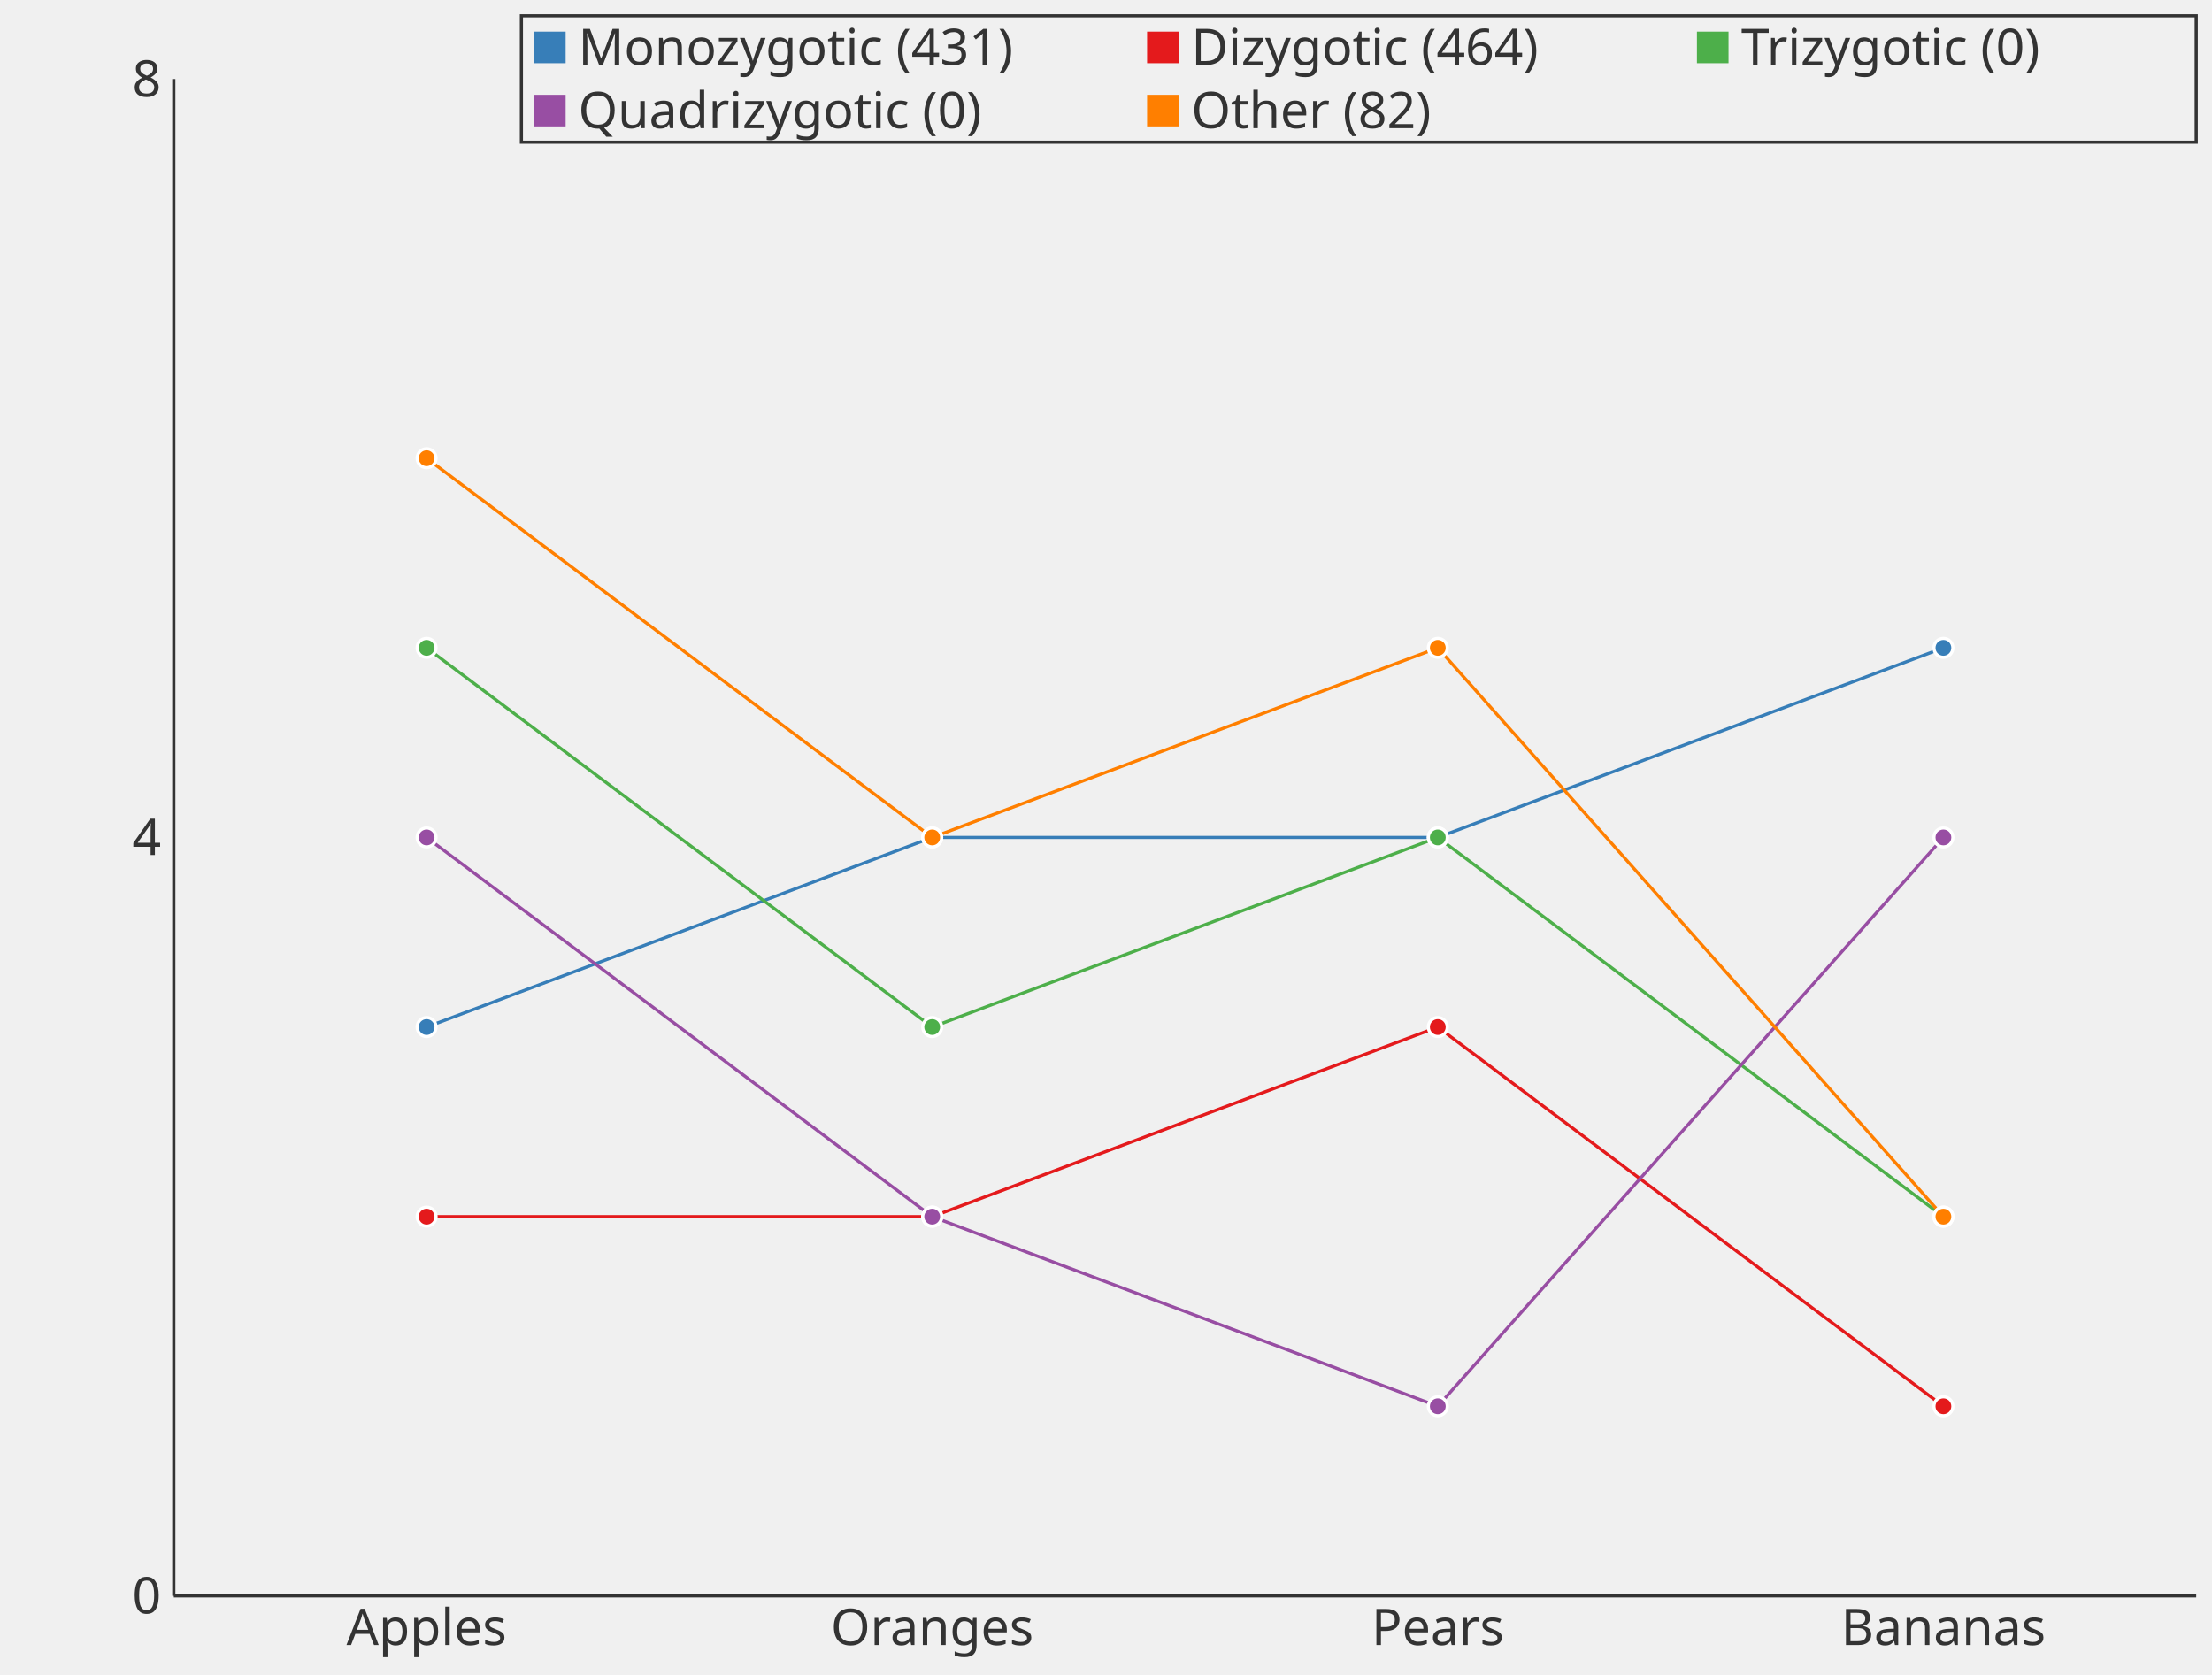
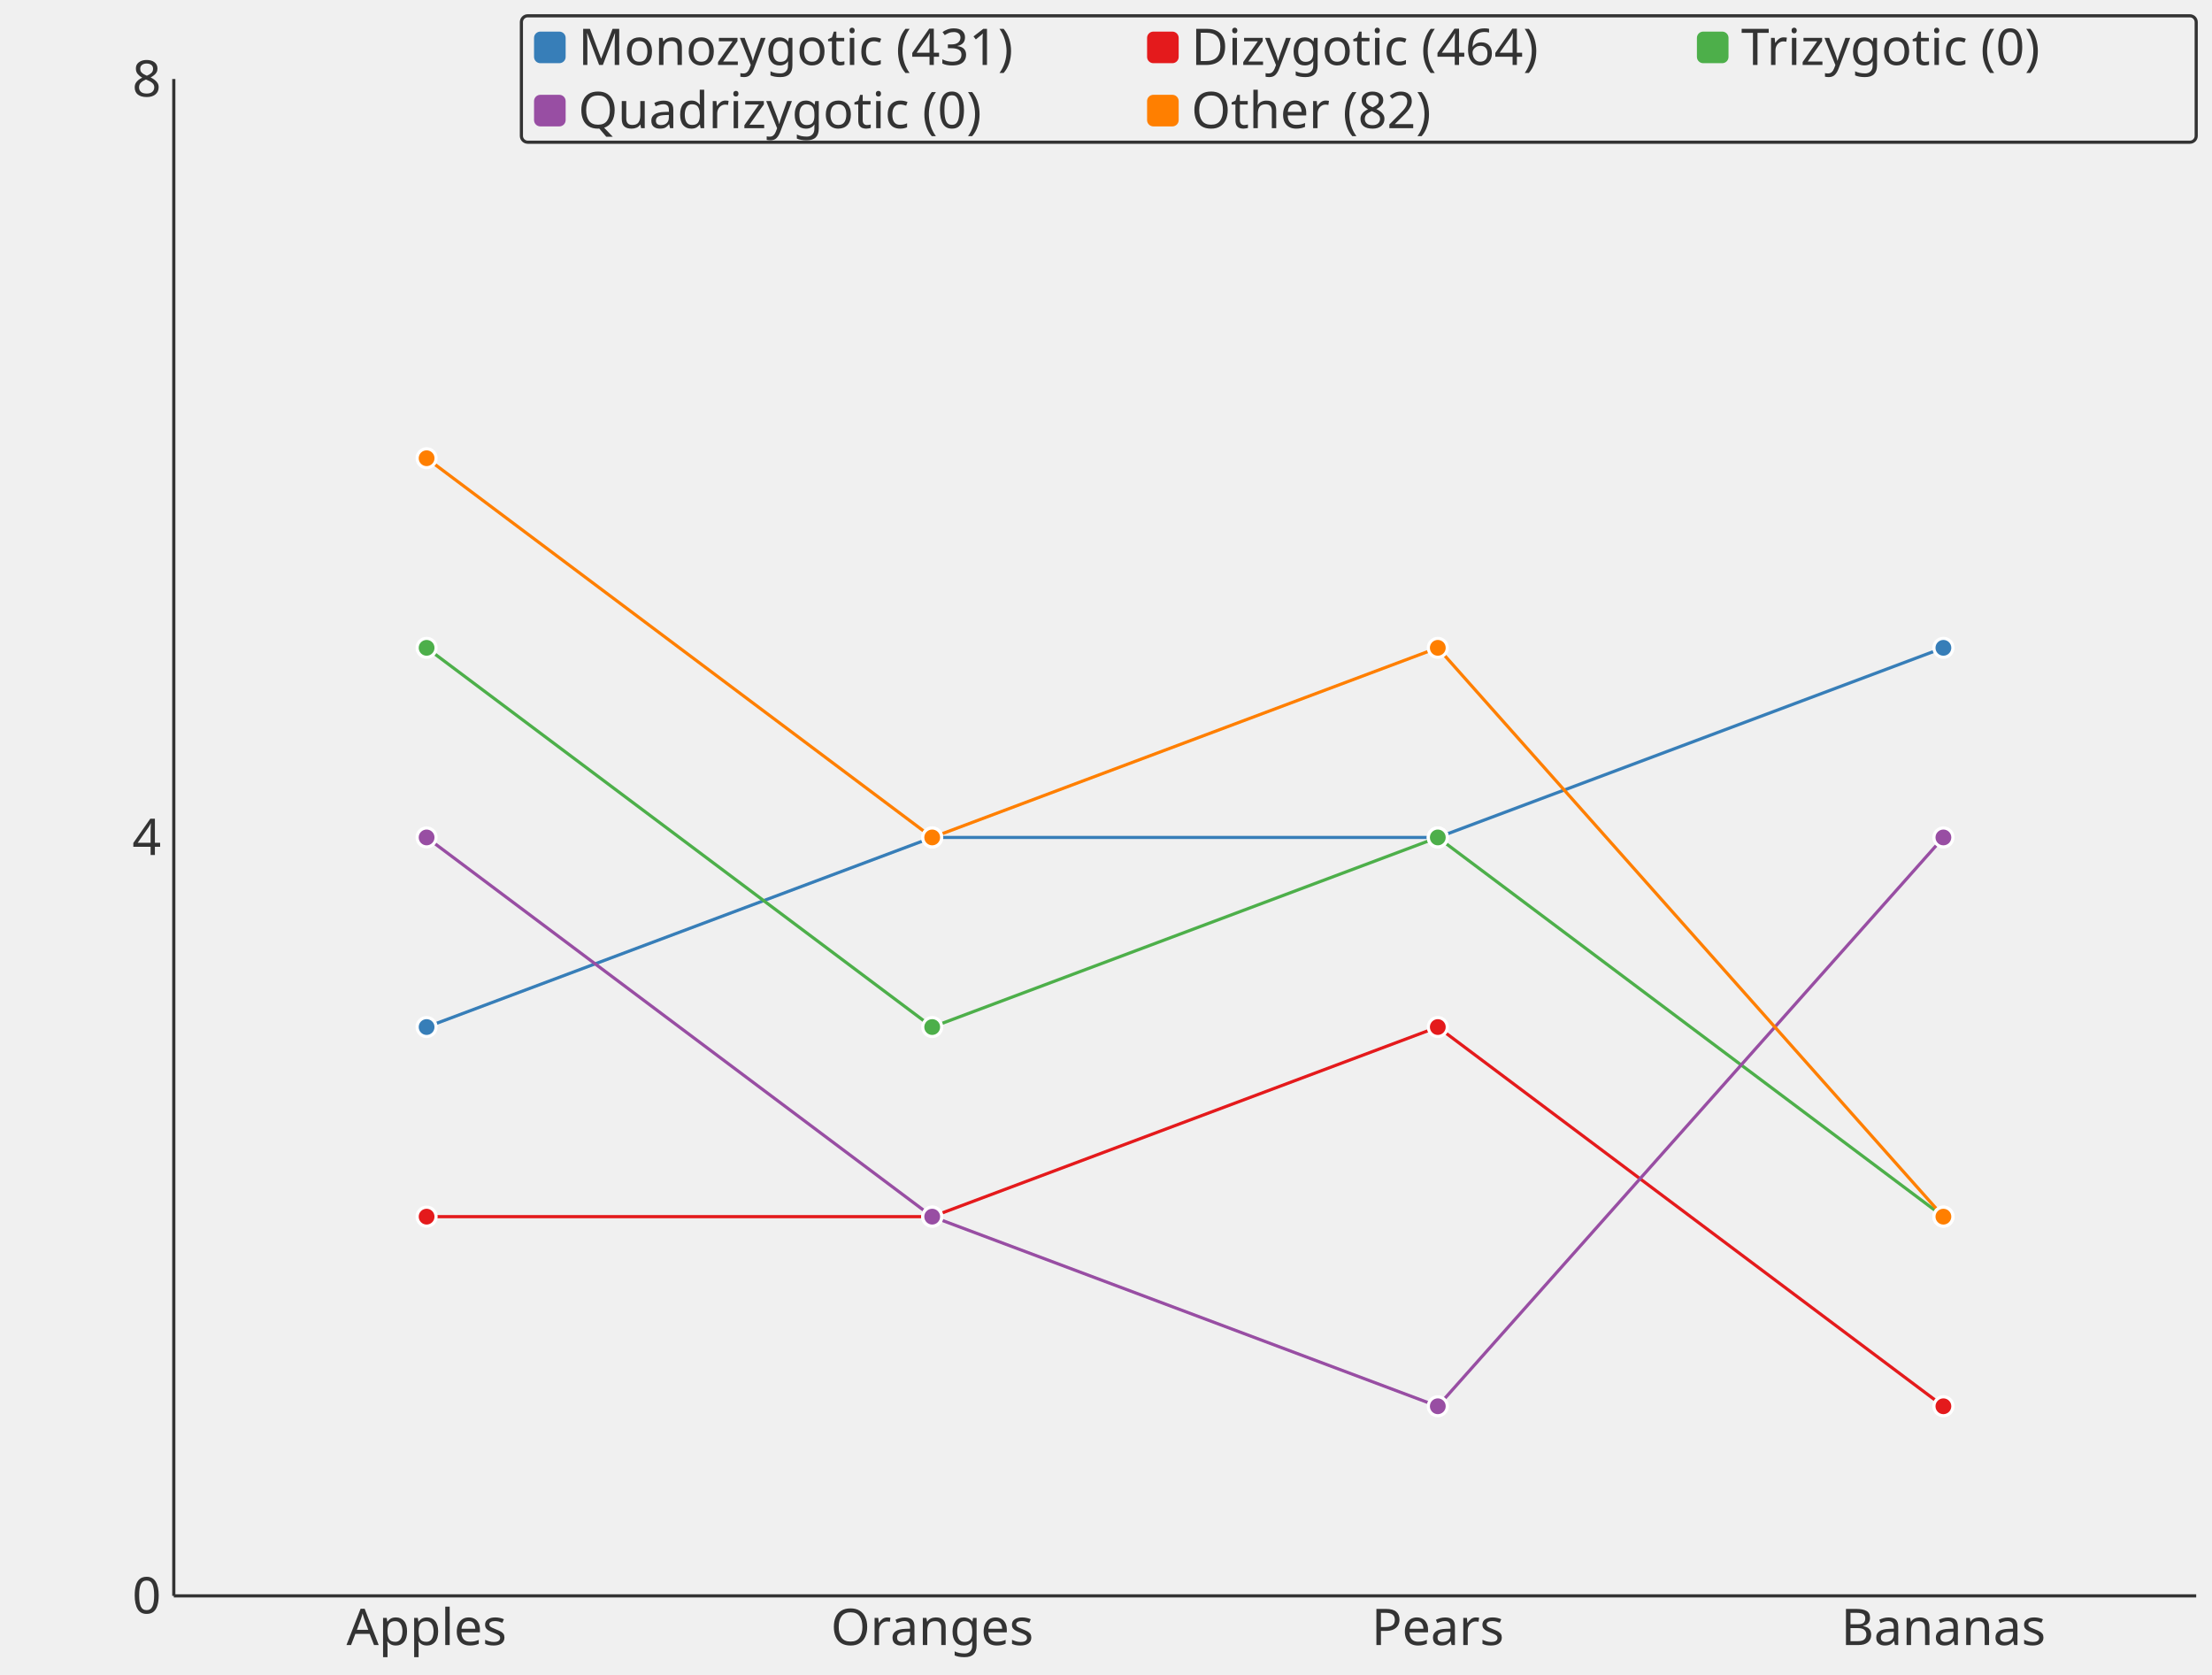
<svg xmlns="http://www.w3.org/2000/svg" font-family="sans-serif" font-size="16" viewBox="-55 -25 700 530">
  <style>
		@media (prefers-color-scheme: dark) {
			[fill="#333"] {fill: white}
			[stroke="#333"] {stroke: white}
		}
	</style>
  <g role="table">
    <line stroke="#333" x1="0" x2="0" y1="0" y2="480" />
    <line stroke="#333" x1="0" x2="640" y1="480" y2="480" />
    <g aria-hidden="true">
      <text dominant-baseline="middle" fill="#333" text-anchor="end" x="-4" y="480">0</text>
      <text dominant-baseline="middle" fill="#333" text-anchor="end" x="-4" y="240">4</text>
      <text dominant-baseline="middle" fill="#333" text-anchor="end" x="-4" y="0">8</text>
    </g>
    <g role="row">
      <text dominant-baseline="middle" fill="#333" role="columnheader" text-anchor="middle" x="80" y="490">Apples</text>
      <text dominant-baseline="middle" fill="#333" role="columnheader" text-anchor="middle" x="240" y="490">Oranges</text>
      <text dominant-baseline="middle" fill="#333" role="columnheader" text-anchor="middle" x="400" y="490">Pears</text>
      <text dominant-baseline="middle" fill="#333" role="columnheader" text-anchor="middle" x="560" y="490">Bananas</text>
    </g>
    <g aria-hidden="true">
-       <rect fill="none" height="40" stroke="#333" width="530" x="110" y="-20" />
-       <rect fill="#377eb8" height="10" width="10" x="114" y="-15" />
+       <rect fill="none" height="40" rx="2" ry="2" stroke="#333" width="530" x="110" y="-20" />
+       <rect fill="#377eb8" height="10" rx="2" ry="2" width="10" x="114" y="-15" />
      <text dominant-baseline="middle" fill="#333" x="128" y="-10">Monozygotic (431)</text>
-       <rect fill="#e41a1c" height="10" width="10" x="308" y="-15" />
+       <rect fill="#e41a1c" height="10" rx="2" ry="2" width="10" x="308" y="-15" />
      <text dominant-baseline="middle" fill="#333" x="322" y="-10">Dizygotic (464)</text>
-       <rect fill="#4daf4a" height="10" width="10" x="482" y="-15" />
+       <rect fill="#4daf4a" height="10" rx="2" ry="2" width="10" x="482" y="-15" />
      <text dominant-baseline="middle" fill="#333" x="496" y="-10">Trizygotic (0)</text>
-       <rect fill="#984ea3" height="10" width="10" x="114" y="5" />
+       <rect fill="#984ea3" height="10" rx="2" ry="2" width="10" x="114" y="5" />
      <text dominant-baseline="middle" fill="#333" x="128" y="10">Quadrizygotic (0)</text>
-       <rect fill="#ff7f00" height="10" width="10" x="308" y="5" />
+       <rect fill="#ff7f00" height="10" rx="2" ry="2" width="10" x="308" y="5" />
      <text dominant-baseline="middle" fill="#333" x="322" y="10">Other (82)</text>
    </g>
    <polyline fill="none" points="80,300 240,240 400,240 560,180" stroke="#377eb8" />
    <polyline fill="none" points="80,360 240,360 400,300 560,420" stroke="#e41a1c" />
    <polyline fill="none" points="80,180 240,300 400,240 560,360" stroke="#4daf4a" />
    <polyline fill="none" points="80,240 240,360 400,420 560,240" stroke="#984ea3" />
    <polyline fill="none" points="80,120 240,240 400,180 560,360" stroke="#ff7f00" />
    <g fill="#377eb8" role="row" stroke="white">
      <circle cx="80" cy="300" r="3" role="cell">
				</circle>
      <circle cx="240" cy="240" r="3" role="cell">
				</circle>
      <circle cx="400" cy="240" r="3" role="cell">
				</circle>
      <circle cx="560" cy="180" r="3" role="cell">
				</circle>
    </g>
    <g fill="#e41a1c" role="row" stroke="white">
      <circle cx="80" cy="360" r="3" role="cell">
				</circle>
      <circle cx="240" cy="360" r="3" role="cell">
				</circle>
      <circle cx="400" cy="300" r="3" role="cell">
				</circle>
      <circle cx="560" cy="420" r="3" role="cell">
				</circle>
    </g>
    <g fill="#4daf4a" role="row" stroke="white">
      <circle cx="80" cy="180" r="3" role="cell">
				</circle>
      <circle cx="240" cy="300" r="3" role="cell">
				</circle>
      <circle cx="400" cy="240" r="3" role="cell">
				</circle>
      <circle cx="560" cy="360" r="3" role="cell">
				</circle>
    </g>
    <g fill="#984ea3" role="row" stroke="white">
      <circle cx="80" cy="240" r="3" role="cell">
				</circle>
      <circle cx="240" cy="360" r="3" role="cell">
				</circle>
      <circle cx="400" cy="420" r="3" role="cell">
				</circle>
      <circle cx="560" cy="240" r="3" role="cell">
				</circle>
    </g>
    <g fill="#ff7f00" role="row" stroke="white">
      <circle cx="80" cy="120" r="3" role="cell">
				</circle>
      <circle cx="240" cy="240" r="3" role="cell">
				</circle>
      <circle cx="400" cy="180" r="3" role="cell">
				</circle>
      <circle cx="560" cy="360" r="3" role="cell">
				</circle>
    </g>
  </g>
</svg>
